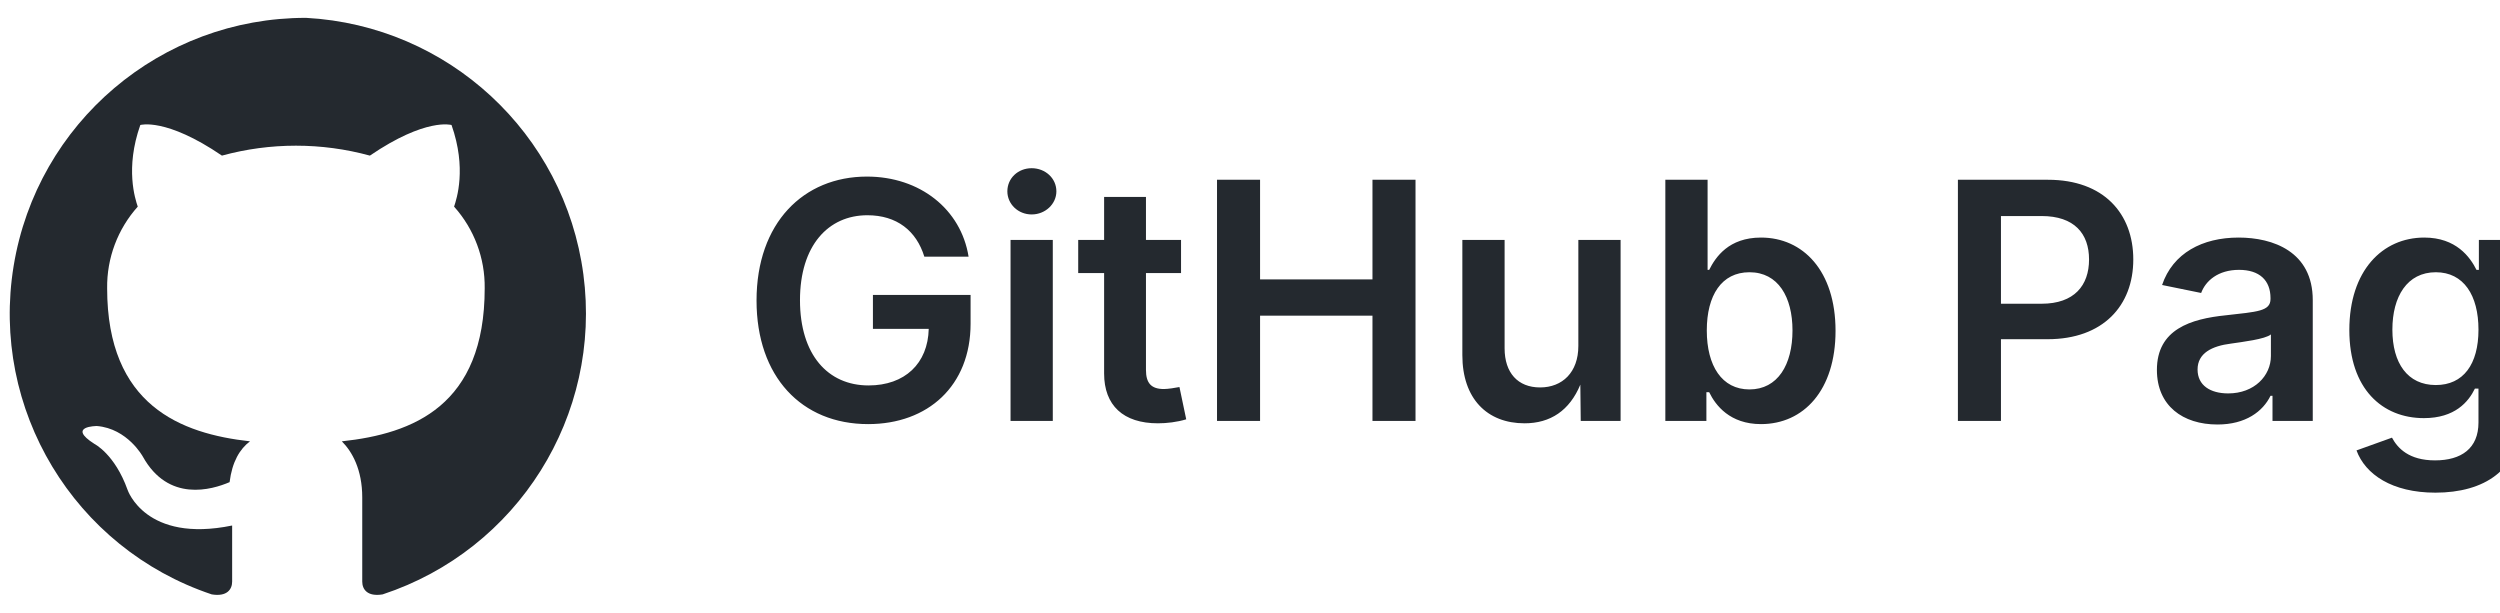
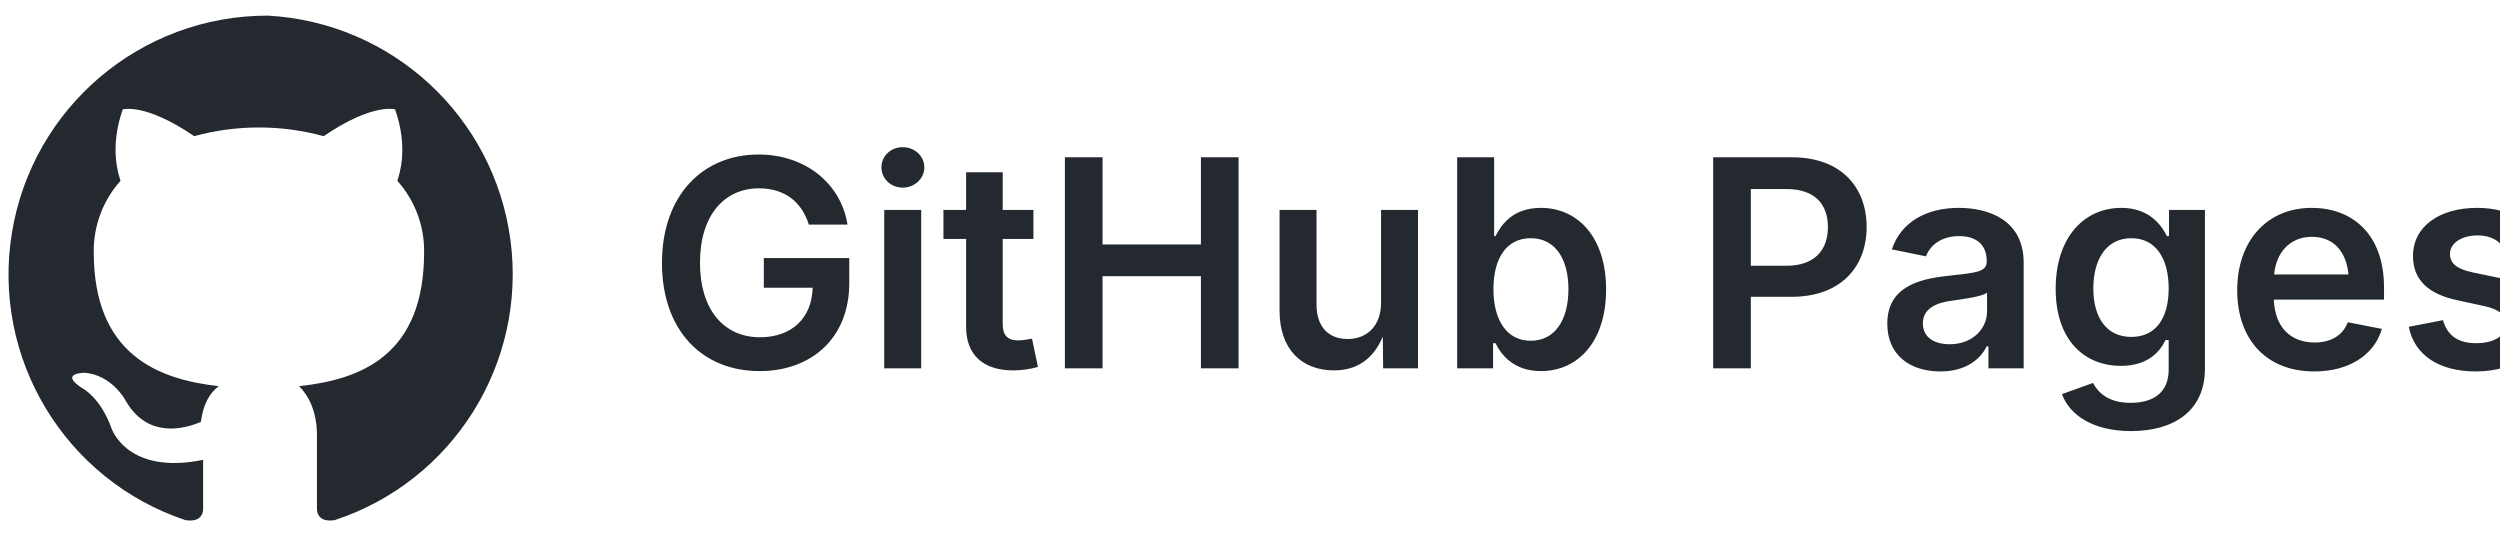
- <svg xmlns="http://www.w3.org/2000/svg" viewBox="0 0 98 24" role="img" aria-labelledby="title">
+ <svg xmlns="http://www.w3.org/2000/svg" viewBox="0 0 112 24" role="img" aria-labelledby="title">
  <g fill="#24292f">
    <path d="M12 .7a11.6 11.6 0 0 0-3.7 22.6c.6.1.8-.2.8-.5v-2.2c-3.4.7-4.1-1.4-4.1-1.4-.5-1.4-1.3-1.8-1.3-1.8-1.1-.7.1-.7.1-.7 1.2.1 1.8 1.2 1.8 1.2 1 1.8 2.7 1.3 3.4 1 .1-.8.4-1.3.8-1.6-2.7-.3-5.6-1.4-5.6-6a4.7 4.7 0 0 1 1.2-3.2c-.1-.3-.5-1.5.1-3.2 0 0 1-.3 3.2 1.2a11 11 0 0 1 5.8 0c2.2-1.5 3.2-1.2 3.2-1.2.6 1.7.2 2.9.1 3.2a4.7 4.7 0 0 1 1.2 3.2c0 4.6-2.8 5.7-5.6 6 .4.4.8 1.1.8 2.2v3.3c0 .3.2.6.8.5A11.6 11.6 0 0 0 12 .7Z" />
    <text x="29" y="16.5" font-family="-apple-system,BlinkMacSystemFont,'Segoe UI',sans-serif" font-size="13" font-weight="600">GitHub Pages</text>
  </g>
</svg>
